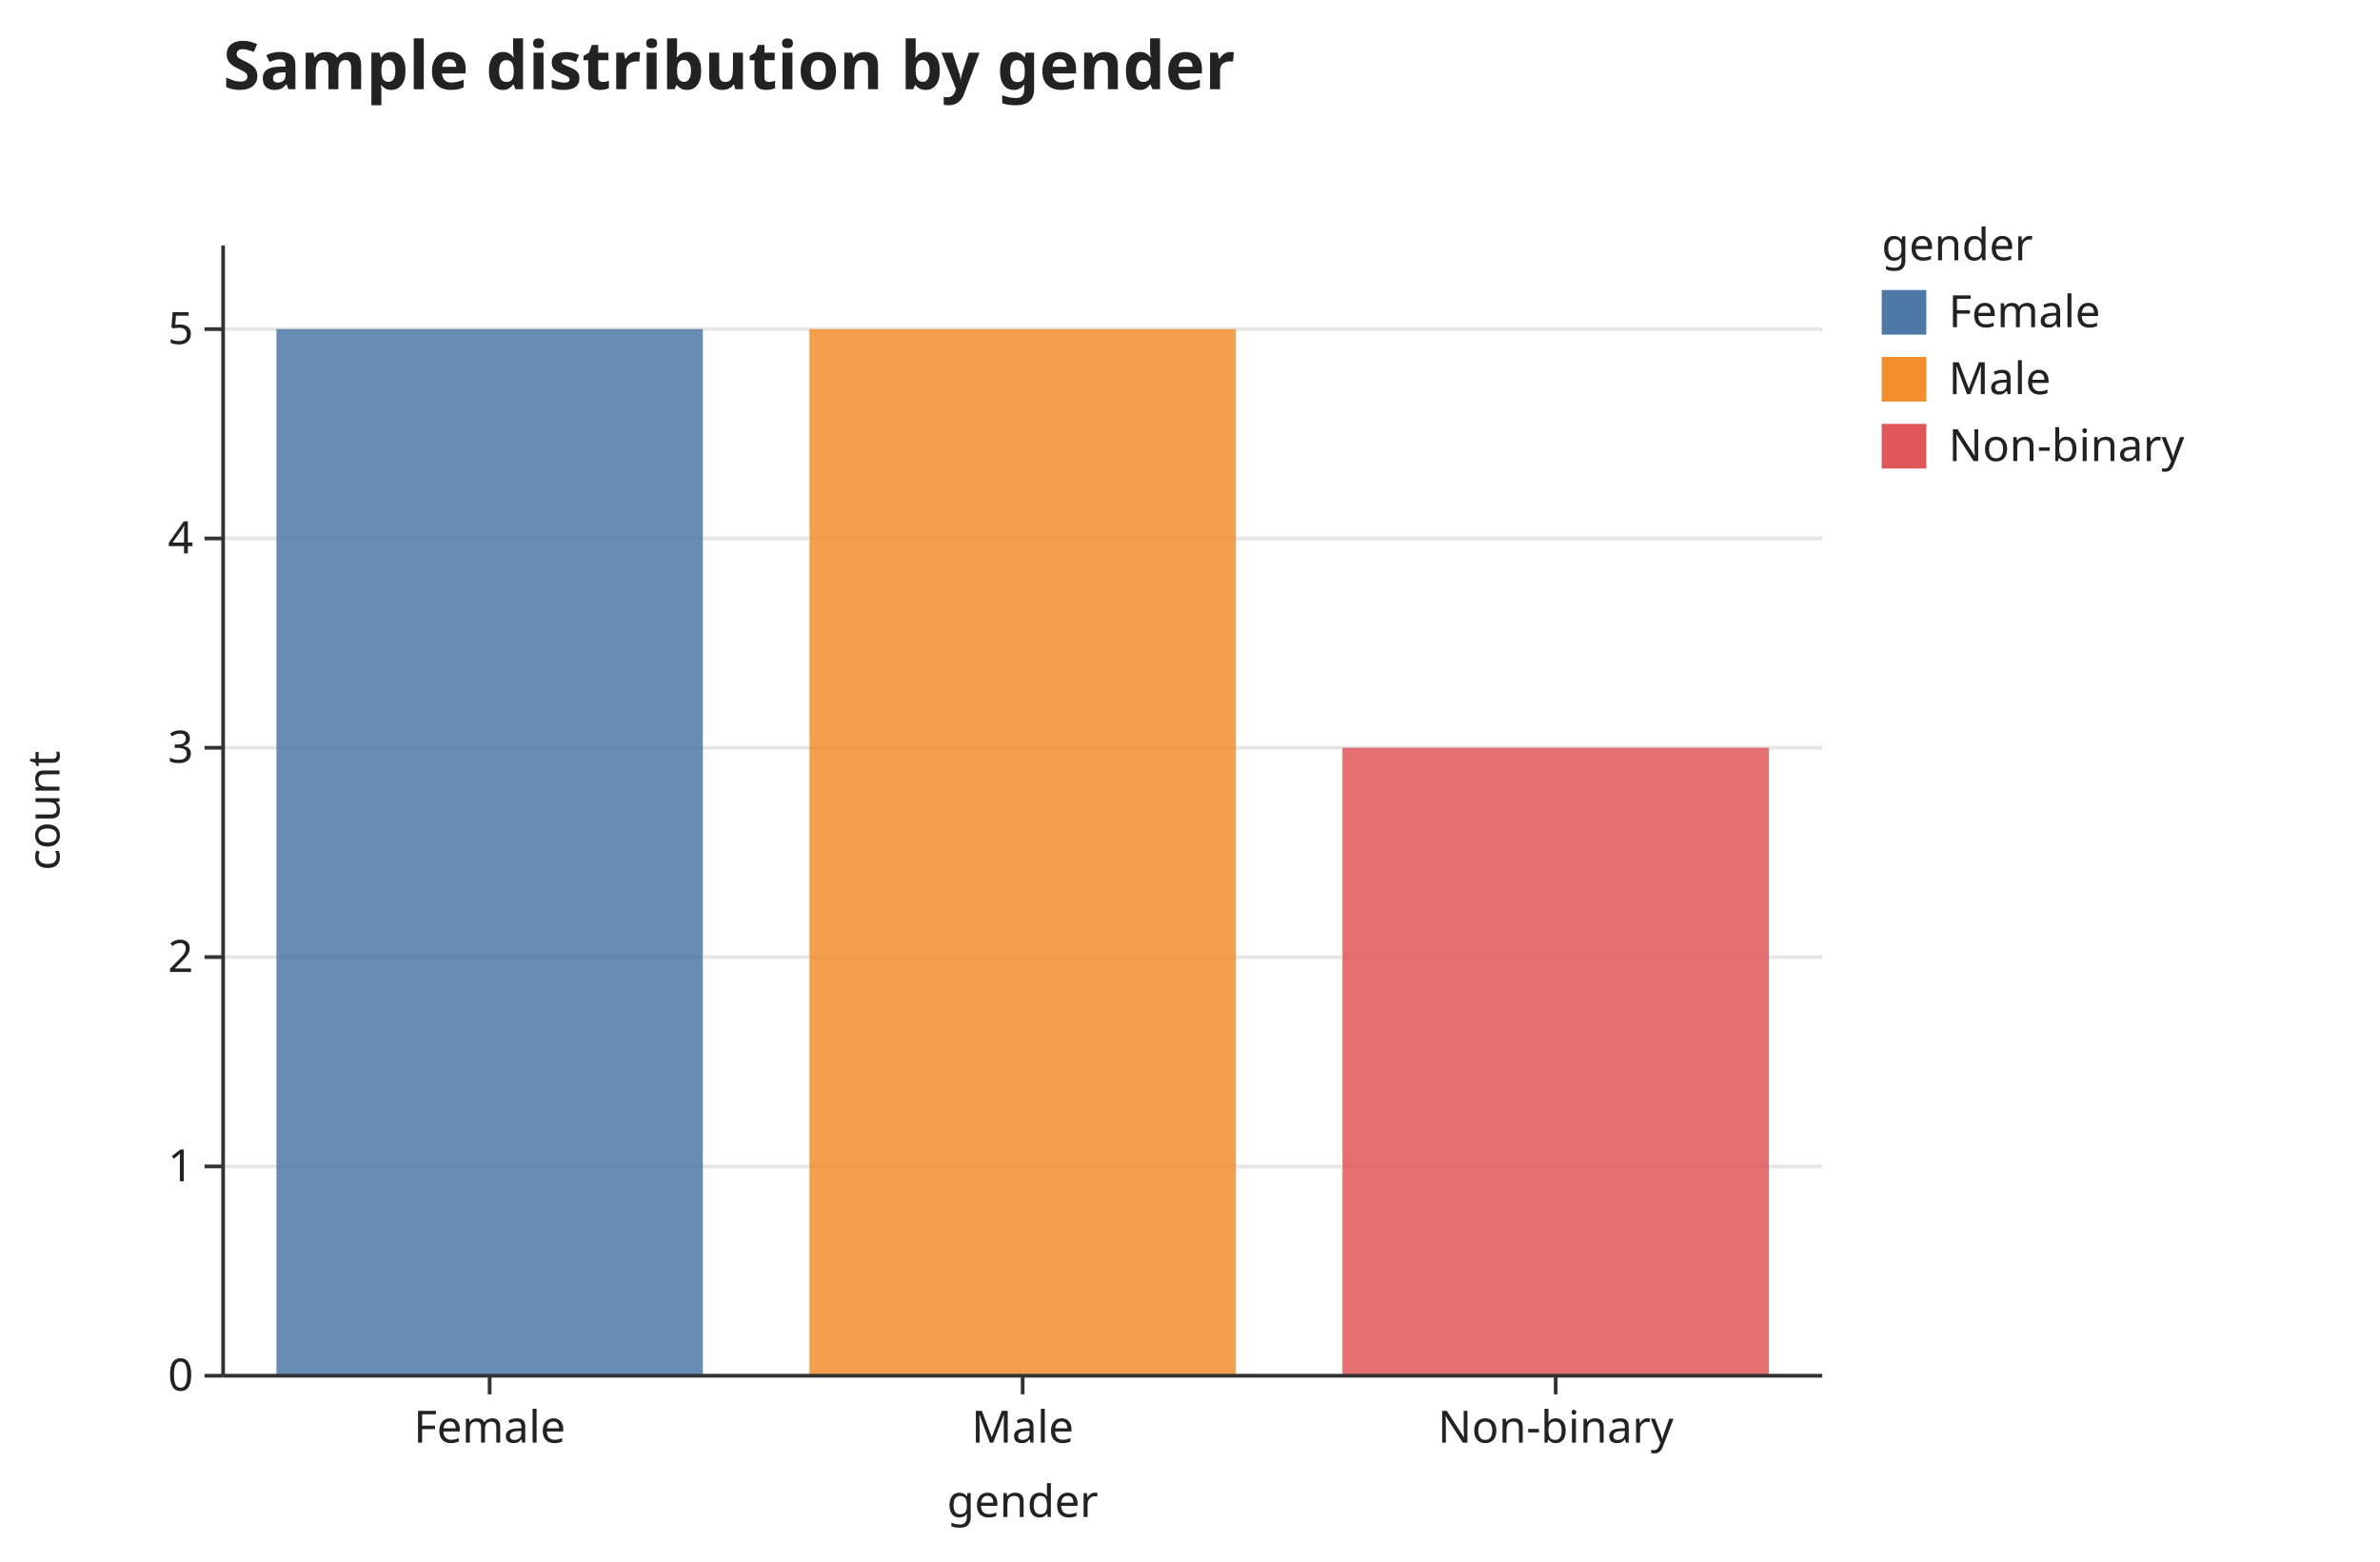
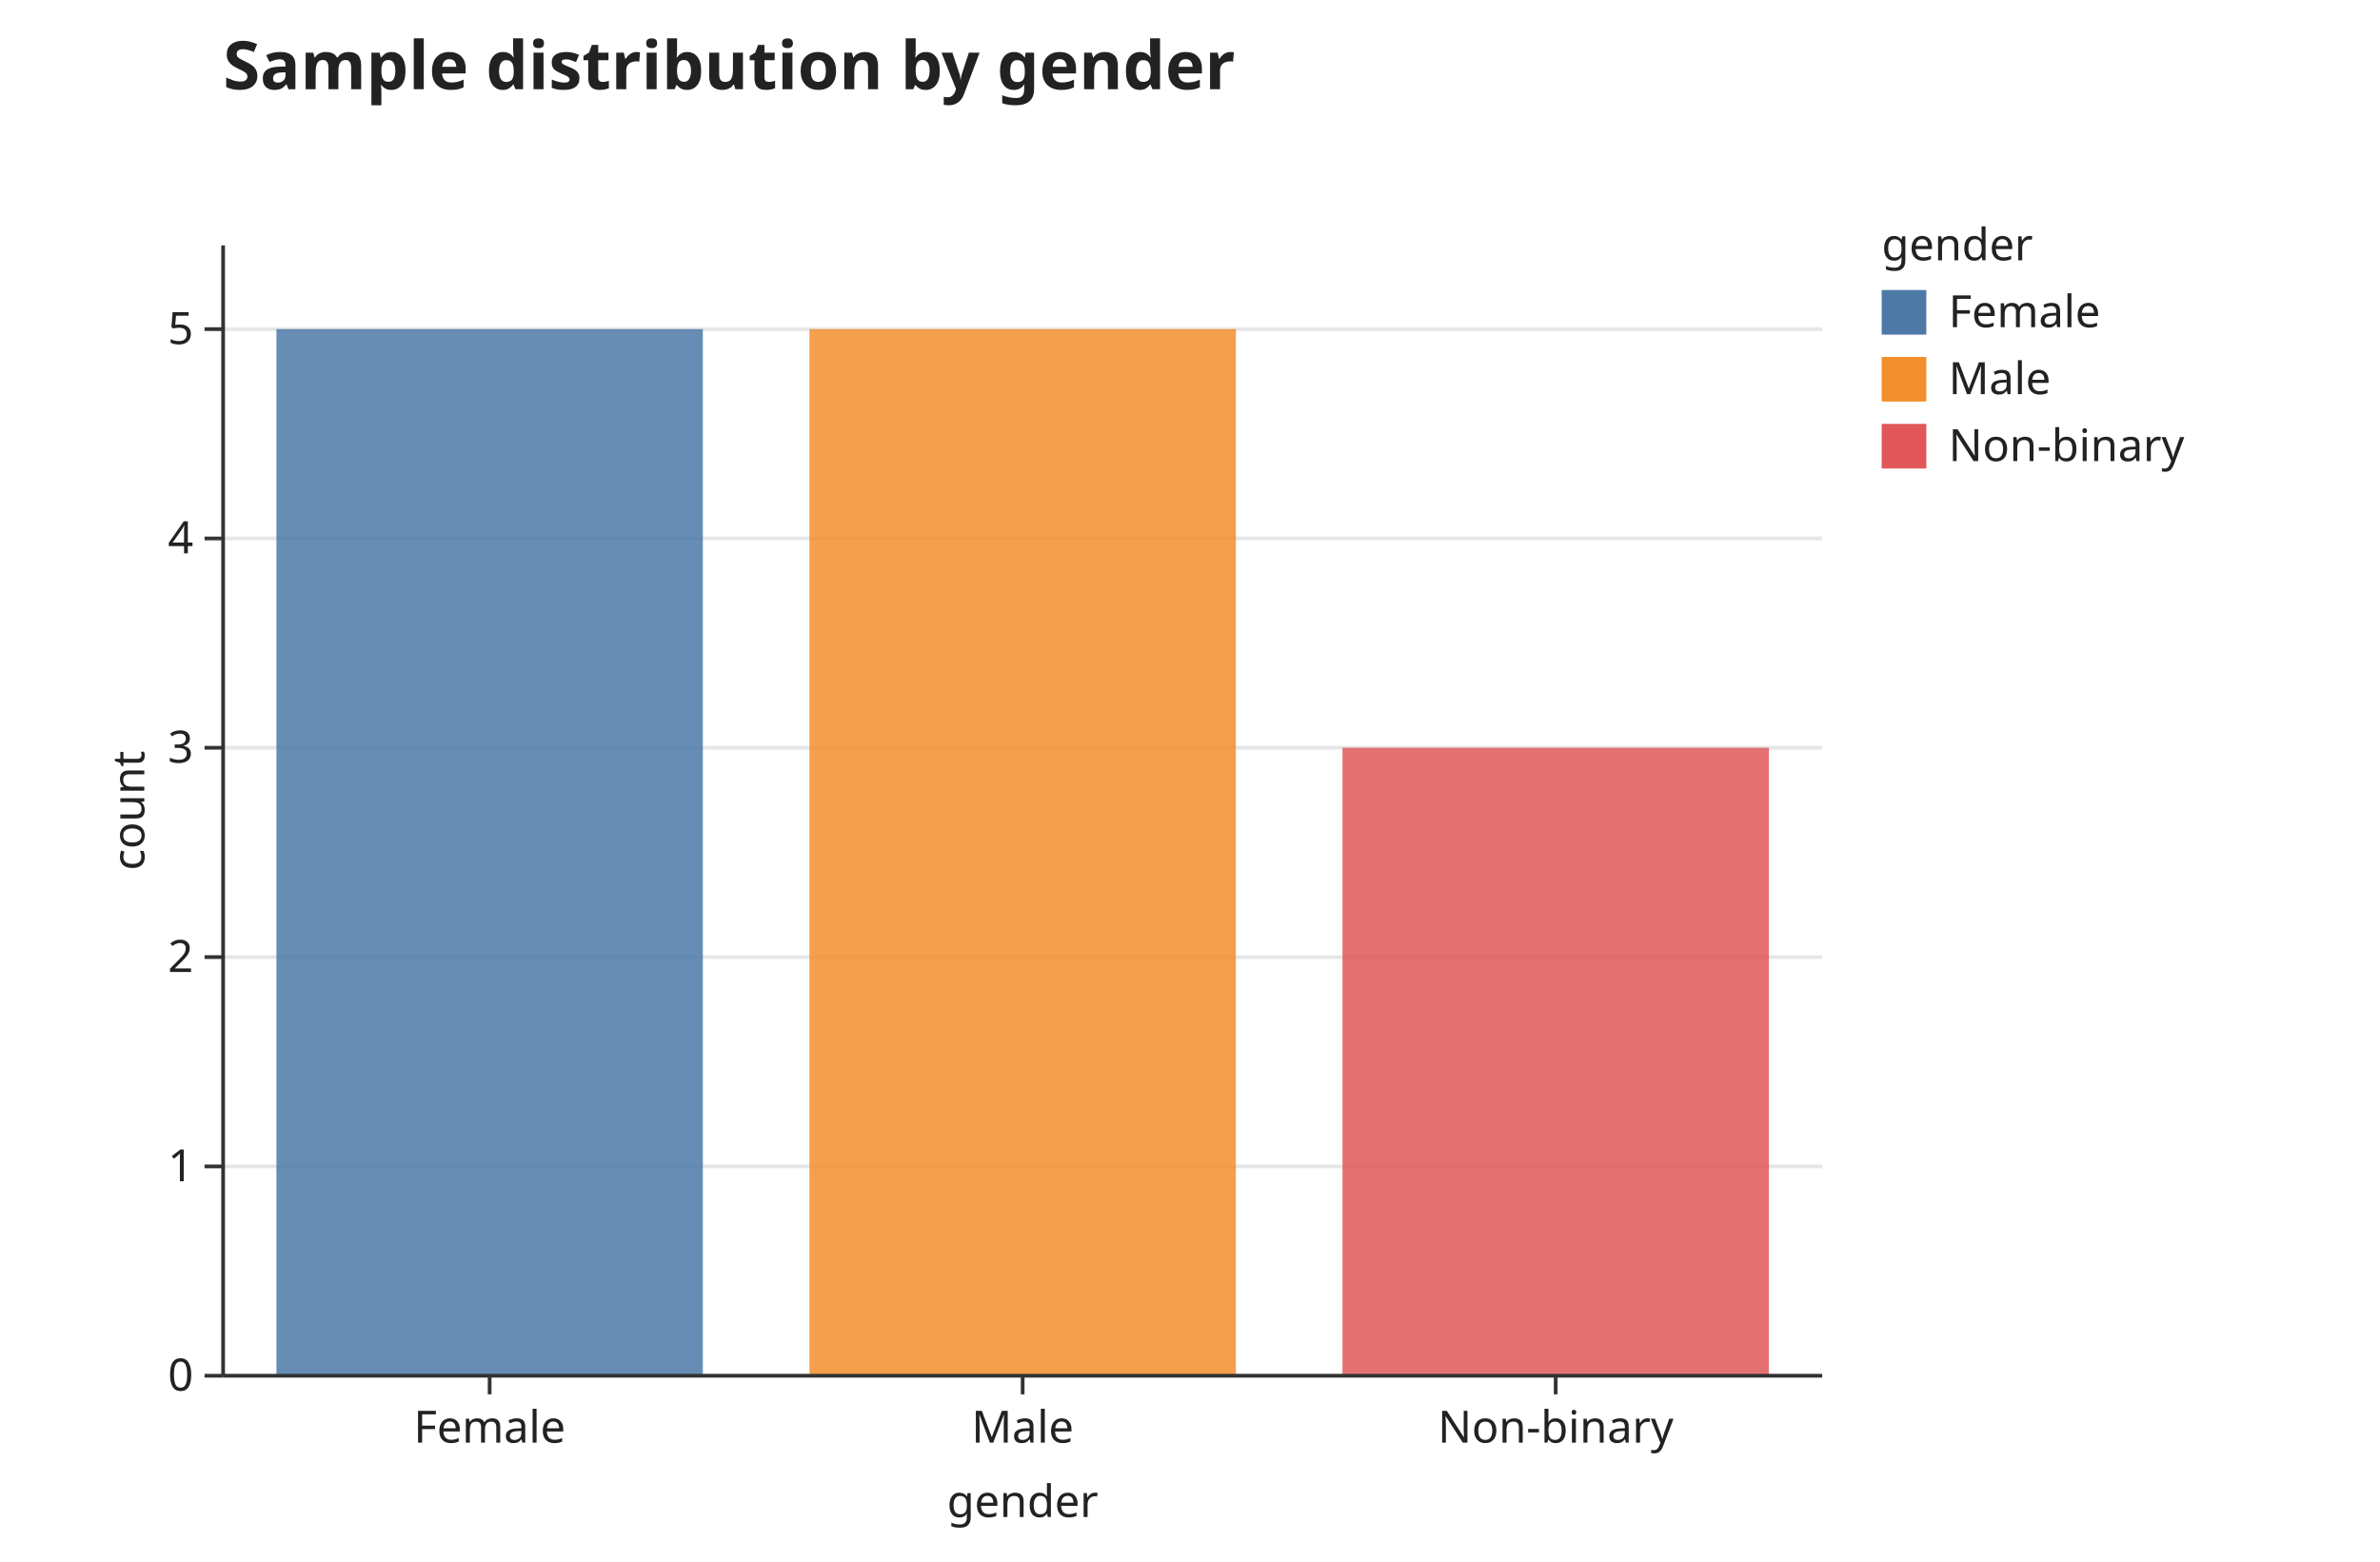
<svg xmlns="http://www.w3.org/2000/svg" width="640" height="420" viewBox="0 0 640 420" role="img" aria-label="Sample distribution by gender">
  <rect class="algraf-background" x="0" y="0" width="640" height="420" fill="#ffffff" />
  <text class="algraf-title" x="60" y="24" font-family="system-ui, sans-serif" font-size="18" font-weight="600" fill="#222222">Sample distribution by gender</text>
  <rect class="algraf-plot-area" x="60" y="66" width="430" height="304" fill="#ffffff" />
  <g class="algraf-grid">
    <line x1="60" y1="370" x2="490" y2="370" stroke="#e6e6e6" stroke-width="1" />
    <line x1="60" y1="313.704" x2="490" y2="313.704" stroke="#e6e6e6" stroke-width="1" />
    <line x1="60" y1="257.407" x2="490" y2="257.407" stroke="#e6e6e6" stroke-width="1" />
    <line x1="60" y1="201.111" x2="490" y2="201.111" stroke="#e6e6e6" stroke-width="1" />
    <line x1="60" y1="144.815" x2="490" y2="144.815" stroke="#e6e6e6" stroke-width="1" />
    <line x1="60" y1="88.519" x2="490" y2="88.519" stroke="#e6e6e6" stroke-width="1" />
  </g>
  <g class="algraf-layer algraf-geom-bar">
    <rect x="74.333" y="88.519" width="114.667" height="281.481" fill="#4E79A7" opacity="0.85" />
    <rect x="217.667" y="88.519" width="114.667" height="281.481" fill="#F28E2B" opacity="0.85" />
    <rect x="361" y="201.111" width="114.667" height="168.889" fill="#E15759" opacity="0.85" />
  </g>
  <g class="algraf-axes">
    <line x1="60" y1="370" x2="490" y2="370" stroke="#333333" stroke-width="1" />
    <line x1="131.667" y1="370" x2="131.667" y2="375" stroke="#333333" stroke-width="1" />
    <text x="131.667" y="388" text-anchor="middle" font-family="system-ui, sans-serif" font-size="12" fill="#222222">Female</text>
    <line x1="275" y1="370" x2="275" y2="375" stroke="#333333" stroke-width="1" />
    <text x="275" y="388" text-anchor="middle" font-family="system-ui, sans-serif" font-size="12" fill="#222222">Male</text>
    <line x1="418.333" y1="370" x2="418.333" y2="375" stroke="#333333" stroke-width="1" />
    <text x="418.333" y="388" text-anchor="middle" font-family="system-ui, sans-serif" font-size="12" fill="#222222">Non-binary</text>
    <text x="275" y="408" text-anchor="middle" font-family="system-ui, sans-serif" font-size="12" fill="#222222">gender</text>
    <line x1="60" y1="66" x2="60" y2="370" stroke="#333333" stroke-width="1" />
    <line x1="55" y1="370" x2="60" y2="370" stroke="#333333" stroke-width="1" />
    <text x="52" y="374" text-anchor="end" font-family="system-ui, sans-serif" font-size="12" fill="#222222">0</text>
    <line x1="55" y1="313.704" x2="60" y2="313.704" stroke="#333333" stroke-width="1" />
    <text x="52" y="317.704" text-anchor="end" font-family="system-ui, sans-serif" font-size="12" fill="#222222">1</text>
    <line x1="55" y1="257.407" x2="60" y2="257.407" stroke="#333333" stroke-width="1" />
    <text x="52" y="261.407" text-anchor="end" font-family="system-ui, sans-serif" font-size="12" fill="#222222">2</text>
    <line x1="55" y1="201.111" x2="60" y2="201.111" stroke="#333333" stroke-width="1" />
    <text x="52" y="205.111" text-anchor="end" font-family="system-ui, sans-serif" font-size="12" fill="#222222">3</text>
    <line x1="55" y1="144.815" x2="60" y2="144.815" stroke="#333333" stroke-width="1" />
    <text x="52" y="148.815" text-anchor="end" font-family="system-ui, sans-serif" font-size="12" fill="#222222">4</text>
    <line x1="55" y1="88.519" x2="60" y2="88.519" stroke="#333333" stroke-width="1" />
    <text x="52" y="92.519" text-anchor="end" font-family="system-ui, sans-serif" font-size="12" fill="#222222">5</text>
-     <text x="16" y="218" text-anchor="middle" transform="rotate(-90 16 218)" font-family="system-ui, sans-serif" font-size="12" fill="#222222">count</text>
+     <text x="38.8" y="218" text-anchor="middle" transform="rotate(-90 38.8 218)" font-family="system-ui, sans-serif" font-size="12" fill="#222222">count</text>
  </g>
  <g class="algraf-legends">
    <text x="506" y="70" text-anchor="start" font-family="system-ui, sans-serif" font-size="12" fill="#222222">gender</text>
    <rect x="506" y="78" width="12" height="12" fill="#4E79A7" />
    <text x="524" y="88" text-anchor="start" font-family="system-ui, sans-serif" font-size="12" fill="#222222">Female</text>
    <rect x="506" y="96" width="12" height="12" fill="#F28E2B" />
    <text x="524" y="106" text-anchor="start" font-family="system-ui, sans-serif" font-size="12" fill="#222222">Male</text>
    <rect x="506" y="114" width="12" height="12" fill="#E15759" />
    <text x="524" y="124" text-anchor="start" font-family="system-ui, sans-serif" font-size="12" fill="#222222">Non-binary</text>
  </g>
</svg>
